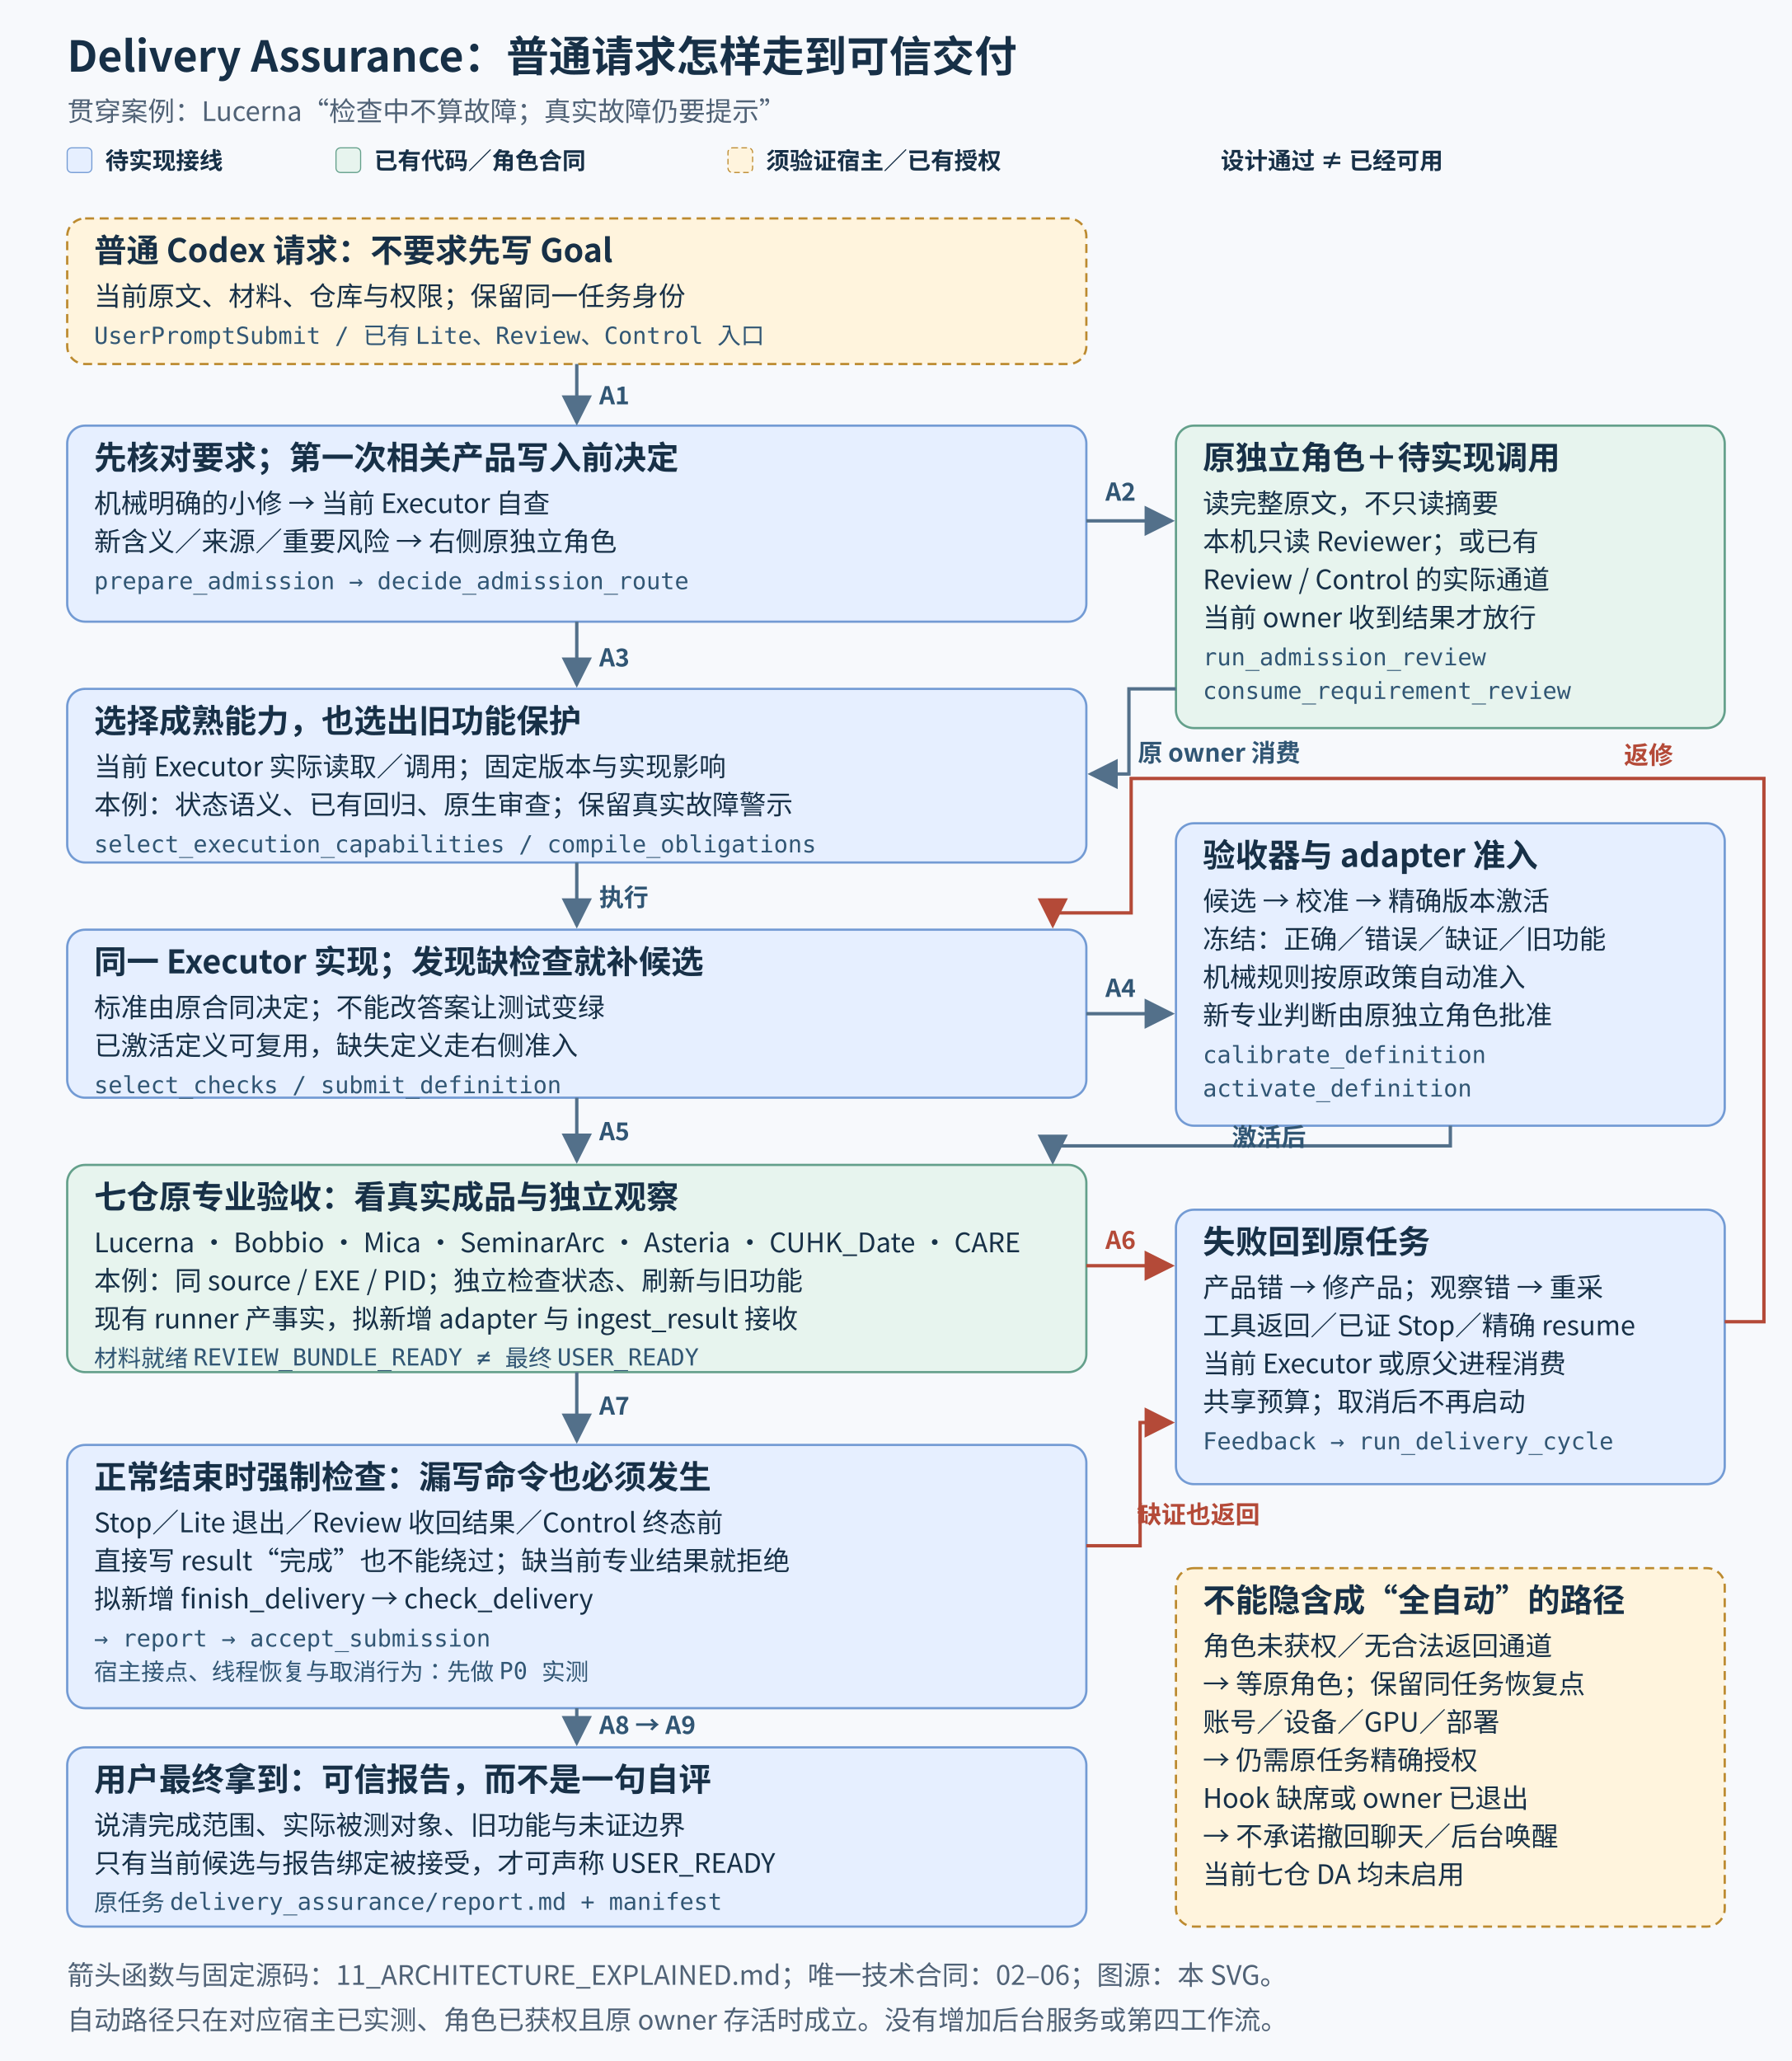
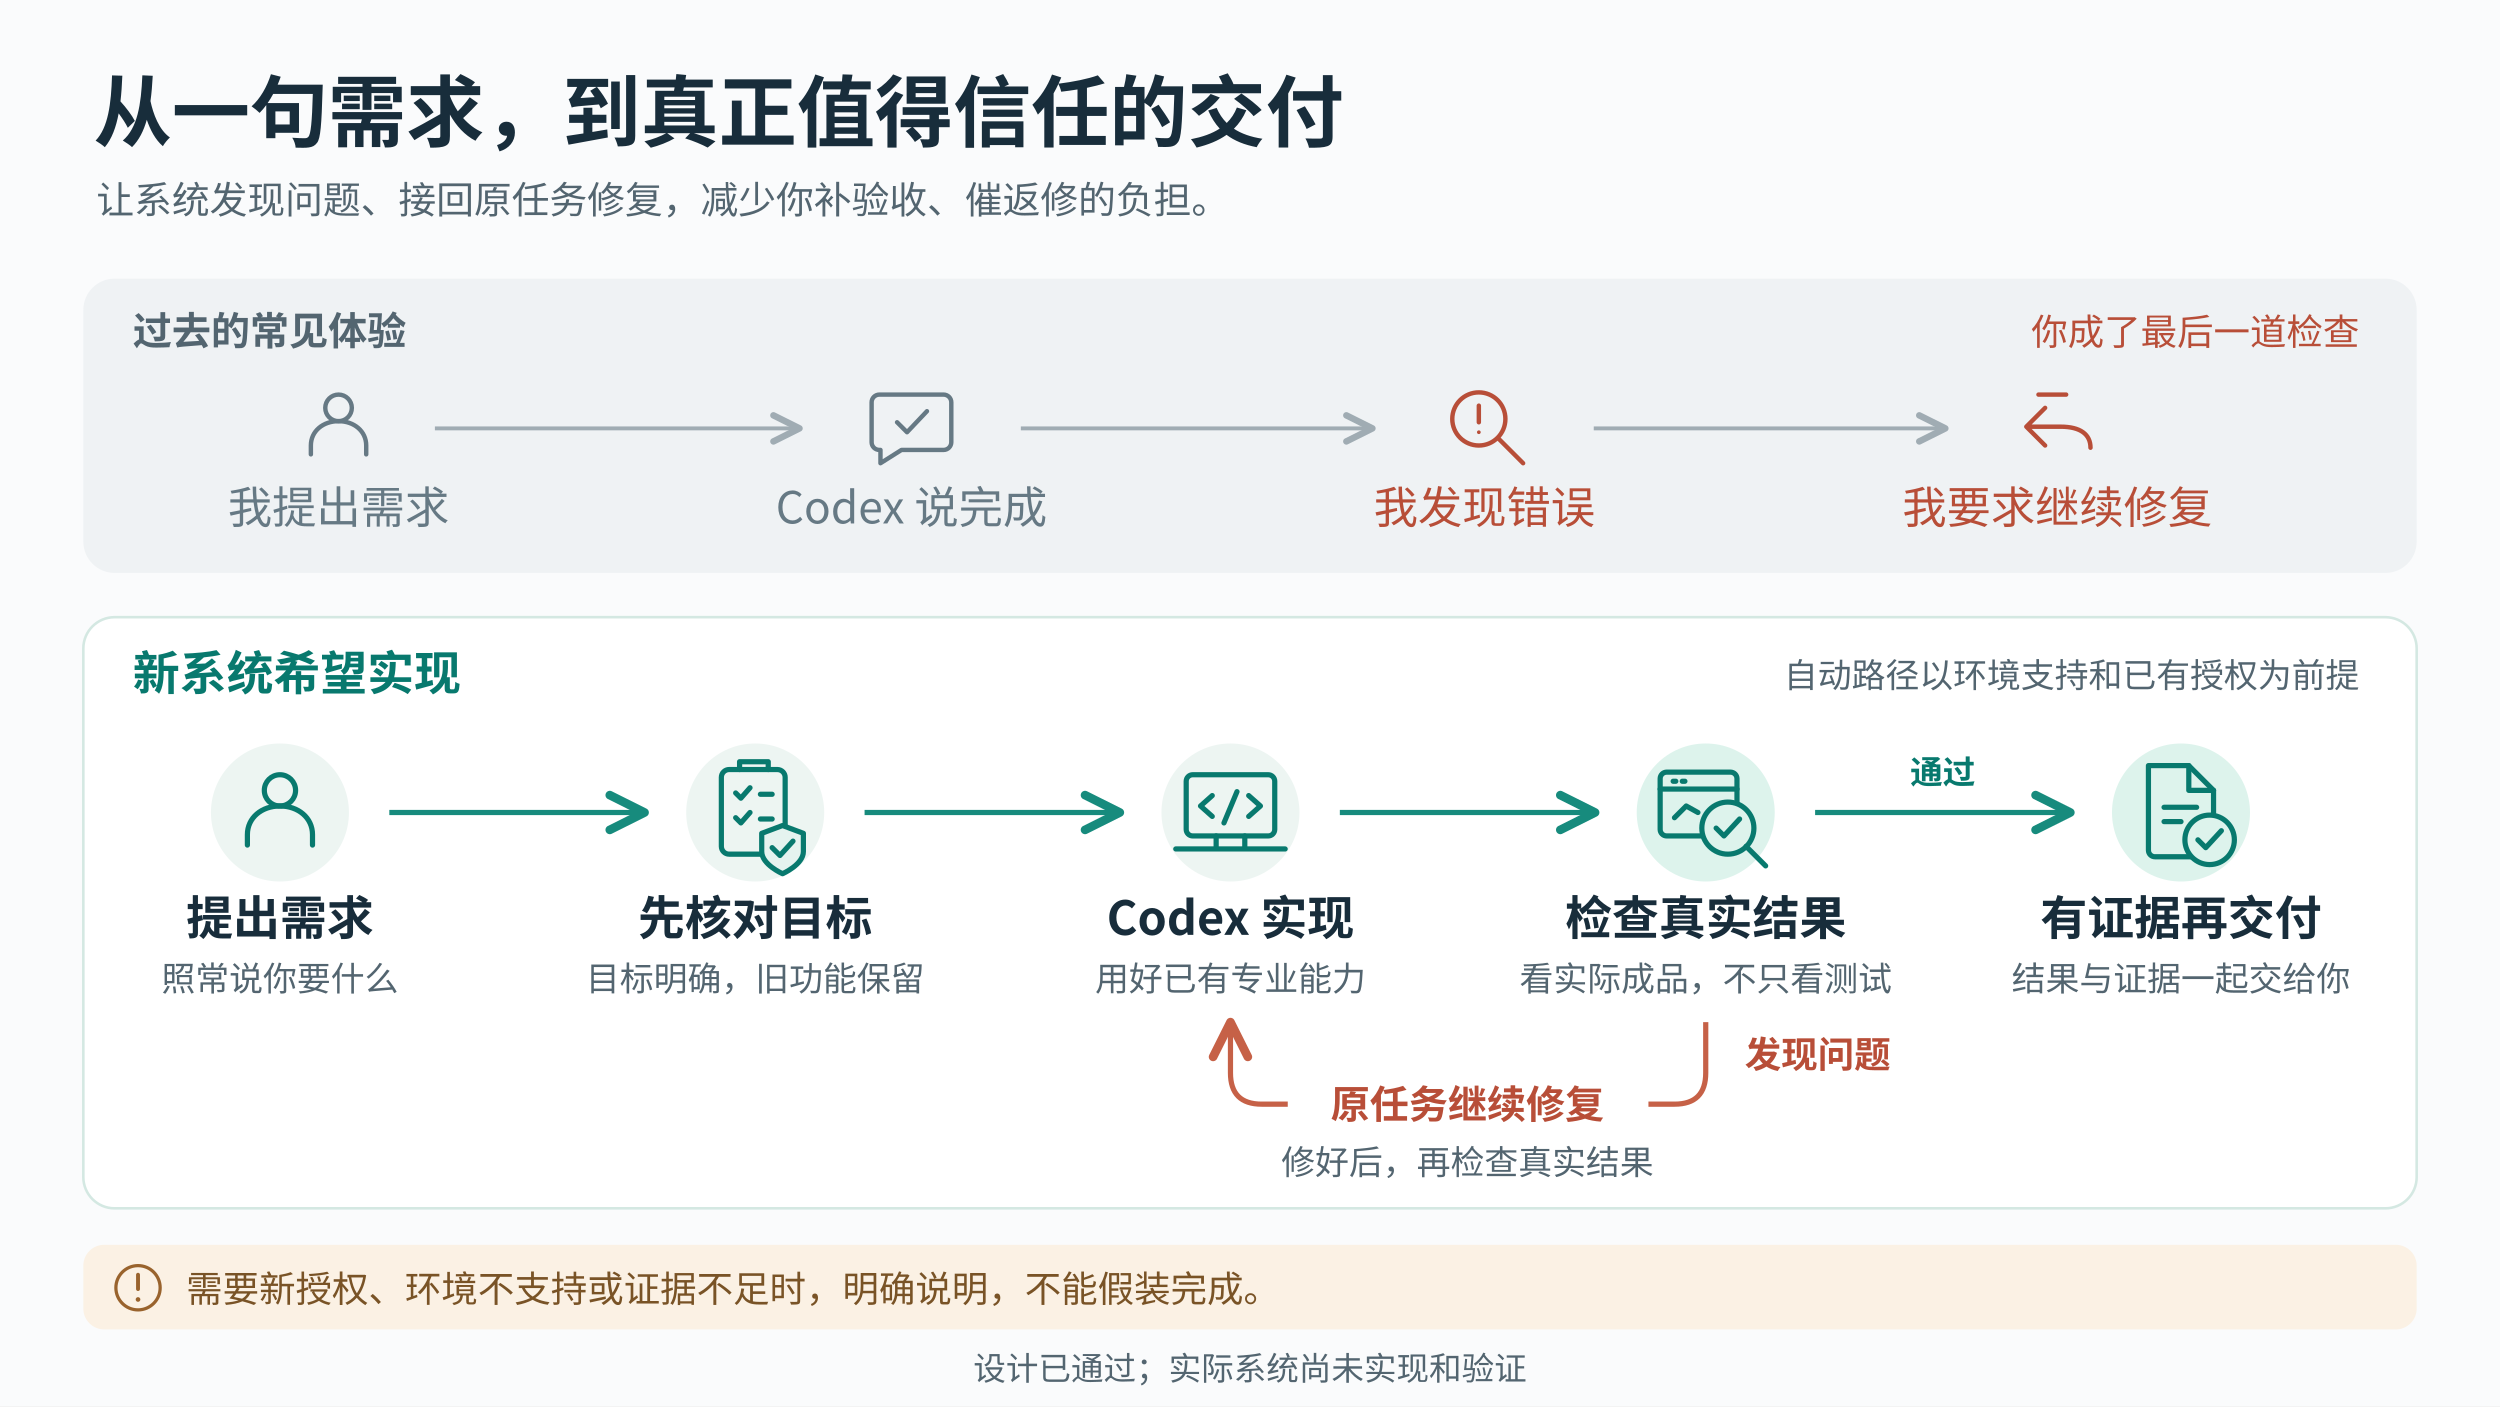
- <svg xmlns="http://www.w3.org/2000/svg" width="1600" height="1840" viewBox="0 0 1600 1840" role="img" aria-labelledby="title desc">
+ <svg xmlns="http://www.w3.org/2000/svg" width="1920" height="1080" viewBox="0 0 1920 1080" role="img" aria-labelledby="title desc">
  <defs>
-     <marker id="arrow" markerWidth="9" markerHeight="9" refX="8" refY="4.5" orient="auto">
-       <path d="M0 0 L9 4.5 L0 9 Z" fill="#53708a" />
+     <style>
+   text { font-family: 'Microsoft YaHei', 'Noto Sans CJK SC', sans-serif; }
+   .ink { fill: #182D3B; }
+   .muted { fill: #536570; }
+   .green { fill: #08796E; }
+   .red { fill: #B84E38; }
+   .icon { fill: none; stroke-width: 4; stroke-linecap: round; stroke-linejoin: round; }
+  </style>
+     <marker id="gray-arrow" viewBox="0 0 12 12" refX="10" refY="6" markerWidth="10" markerHeight="10" orient="auto">
+       <path d="M2 2 L10 6 L2 10" fill="none" stroke="#A0ACB3" stroke-width="2" stroke-linecap="round" stroke-linejoin="round" />
    </marker>
-     <marker id="red" markerWidth="9" markerHeight="9" refX="8" refY="4.5" orient="auto">
-       <path d="M0 0 L9 4.5 L0 9 Z" fill="#b44a38" />
+     <marker id="green-arrow" viewBox="0 0 12 12" refX="10" refY="6" markerWidth="10" markerHeight="10" orient="auto">
+       <path d="M2 2 L10 6 L2 10" fill="none" stroke="#178B7D" stroke-width="2" stroke-linecap="round" stroke-linejoin="round" />
+     </marker>
+     <marker id="red-arrow" viewBox="0 0 12 12" refX="10" refY="6" markerWidth="10" markerHeight="10" orient="auto">
+       <path d="M2 2 L10 6 L2 10" fill="none" stroke="#C66147" stroke-width="2" stroke-linecap="round" stroke-linejoin="round" />
    </marker>
  </defs>
-   <style>text{font-family:"Microsoft YaHei","Noto Sans CJK SC",sans-serif;fill:#173047}.title{font-size:38px;font-weight:700}.sub{font-size:24px;fill:#506276}.head{font-size:29px;font-weight:700}.body{font-size:24px}.code{font-family:Consolas,"Microsoft YaHei",monospace;font-size:21px;fill:#315674}.tag{font-size:21px;font-weight:700}.arrow{fill:none;stroke:#53708a;stroke-width:3;marker-end:url(#arrow)}.loop{fill:none;stroke:#b44a38;stroke-width:3;marker-end:url(#red)}.label{font-size:22px;font-weight:700;fill:#315674}</style>
-   <rect width="1600" height="1840" fill="#f7f9fc" />
-   <text x="60" y="64" class="title">Delivery Assurance：普通请求怎样走到可信交付</text>
-   <text x="60" y="108" class="sub">贯穿案例：Lucerna“检查中不算故障；真实故障仍要提示”</text>
-   <rect x="60" y="132" width="22" height="22" rx="4" fill="#e6efff" stroke="#739bd4" />
-   <text x="94" y="151" class="tag">待实现接线</text>
-   <rect x="300" y="132" width="22" height="22" rx="4" fill="#e7f4ee" stroke="#64a08b" />
-   <text x="334" y="151" class="tag">已有代码／角色合同</text>
-   <rect x="650" y="132" width="22" height="22" rx="4" fill="#fff4dd" stroke="#bc8a2f" stroke-dasharray="5 3" />
-   <text x="684" y="151" class="tag">须验证宿主／已有授权</text>
-   <text x="1090" y="151" class="tag" fill="#a35430">设计通过 ≠ 已经可用</text>
-   <rect x="60" y="195" width="910" height="130" rx="16" fill="#fff4dd" stroke="#bc8a2f" stroke-width="2" stroke-dasharray="8 5" />
-   <text x="84" y="234" class="head">普通 Codex 请求：不要求先写 Goal</text>
-   <text x="84" y="273" class="body">当前原文、材料、仓库与权限；保留同一任务身份</text>
-   <text x="84" y="307" class="code">UserPromptSubmit / 已有 Lite、Review、Control 入口</text>
-   <rect x="60" y="380" width="910" height="175" rx="16" fill="#e6efff" stroke="#739bd4" stroke-width="2" />
-   <text x="84" y="419" class="head">先核对要求；第一次相关产品写入前决定</text>
-   <text x="84" y="458" class="body">机械明确的小修 → 当前 Executor 自查</text>
-   <text x="84" y="492" class="body">新含义／来源／重要风险 → 右侧原独立角色</text>
-   <text x="84" y="526" class="code">prepare_admission → decide_admission_route</text>
-   <rect x="1050" y="380" width="490" height="270" rx="16" fill="#e7f4ee" stroke="#64a08b" stroke-width="2" />
-   <text x="1074" y="419" class="head">原独立角色＋待实现调用</text>
-   <text x="1074" y="458" class="body">读完整原文，不只读摘要</text>
-   <text x="1074" y="492" class="body">本机只读 Reviewer；或已有</text>
-   <text x="1074" y="526" class="body">Review / Control 的实际通道</text>
-   <text x="1074" y="560" class="body">当前 owner 收到结果才放行</text>
-   <text x="1074" y="594" class="code">run_admission_review</text>
-   <text x="1074" y="624" class="code">consume_requirement_review</text>
-   <rect x="60" y="615" width="910" height="155" rx="16" fill="#e6efff" stroke="#739bd4" stroke-width="2" />
-   <text x="84" y="654" class="head">选择成熟能力，也选出旧功能保护</text>
-   <text x="84" y="693" class="body">当前 Executor 实际读取／调用；固定版本与实现影响</text>
-   <text x="84" y="727" class="body">本例：状态语义、已有回归、原生审查；保留真实故障警示</text>
-   <text x="84" y="761" class="code">select_execution_capabilities / compile_obligations</text>
-   <rect x="60" y="830" width="910" height="150" rx="16" fill="#e6efff" stroke="#739bd4" stroke-width="2" />
-   <text x="84" y="869" class="head">同一 Executor 实现；发现缺检查就补候选</text>
-   <text x="84" y="908" class="body">标准由原合同决定；不能改答案让测试变绿</text>
-   <text x="84" y="942" class="body">已激活定义可复用，缺失定义走右侧准入</text>
-   <text x="84" y="976" class="code">select_checks / submit_definition</text>
-   <rect x="1050" y="735" width="490" height="270" rx="16" fill="#e6efff" stroke="#739bd4" stroke-width="2" />
-   <text x="1074" y="774" class="head">验收器与 adapter 准入</text>
-   <text x="1074" y="813" class="body">候选 → 校准 → 精确版本激活</text>
-   <text x="1074" y="847" class="body">冻结：正确／错误／缺证／旧功能</text>
-   <text x="1074" y="881" class="body">机械规则按原政策自动准入</text>
-   <text x="1074" y="915" class="body">新专业判断由原独立角色批准</text>
-   <text x="1074" y="949" class="code">calibrate_definition</text>
-   <text x="1074" y="979" class="code">activate_definition</text>
-   <rect x="60" y="1040" width="910" height="185" rx="16" fill="#e7f4ee" stroke="#64a08b" stroke-width="2" />
-   <text x="84" y="1079" class="head">七仓原专业验收：看真实成品与独立观察</text>
-   <text x="84" y="1118" class="body">Lucerna · Bobbio · Mica · SeminarArc · Asteria · CUHK_Date · CARE</text>
-   <text x="84" y="1152" class="body">本例：同 source / EXE / PID；独立检查状态、刷新与旧功能</text>
-   <text x="84" y="1186" class="body">现有 runner 产事实，拟新增 adapter 与 ingest_result 接收</text>
-   <text x="84" y="1220" class="code">材料就绪 REVIEW_BUNDLE_READY ≠ 最终 USER_READY</text>
-   <rect x="1050" y="1080" width="490" height="245" rx="16" fill="#e6efff" stroke="#739bd4" stroke-width="2" />
-   <text x="1074" y="1119" class="head">失败回到原任务</text>
-   <text x="1074" y="1158" class="body">产品错 → 修产品；观察错 → 重采</text>
-   <text x="1074" y="1192" class="body">工具返回／已证 Stop／精确 resume</text>
-   <text x="1074" y="1226" class="body">当前 Executor 或原父进程消费</text>
-   <text x="1074" y="1260" class="body">共享预算；取消后不再启动</text>
-   <text x="1074" y="1294" class="code">Feedback → run_delivery_cycle</text>
-   <rect x="60" y="1290" width="910" height="235" rx="16" fill="#e6efff" stroke="#739bd4" stroke-width="2" />
-   <text x="84" y="1329" class="head">正常结束时强制检查：漏写命令也必须发生</text>
-   <text x="84" y="1368" class="body">Stop／Lite 退出／Review 收回结果／Control 终态前</text>
-   <text x="84" y="1402" class="body">直接写 result“完成”也不能绕过；缺当前专业结果就拒绝</text>
-   <text x="84" y="1436" class="body">拟新增 finish_delivery → check_delivery</text>
-   <text x="84" y="1470" class="code">→ report → accept_submission</text>
-   <text x="84" y="1500" class="code">宿主接点、线程恢复与取消行为：先做 P0 实测</text>
-   <rect x="60" y="1560" width="910" height="160" rx="16" fill="#e6efff" stroke="#739bd4" stroke-width="2" />
-   <text x="84" y="1599" class="head">用户最终拿到：可信报告，而不是一句自评</text>
-   <text x="84" y="1638" class="body">说清完成范围、实际被测对象、旧功能与未证边界</text>
-   <text x="84" y="1672" class="body">只有当前候选与报告绑定被接受，才可声称 USER_READY</text>
-   <text x="84" y="1706" class="code">原任务 delivery_assurance/report.md + manifest</text>
-   <rect x="1050" y="1400" width="490" height="320" rx="16" fill="#fff4dd" stroke="#bc8a2f" stroke-width="2" stroke-dasharray="8 5" />
-   <text x="1074" y="1439" class="head">不能隐含成“全自动”的路径</text>
-   <text x="1074" y="1478" class="body">角色未获权／无合法返回通道</text>
-   <text x="1074" y="1512" class="body">→ 等原角色；保留同任务恢复点</text>
-   <text x="1074" y="1546" class="body">账号／设备／GPU／部署</text>
-   <text x="1074" y="1580" class="body">→ 仍需原任务精确授权</text>
-   <text x="1074" y="1614" class="body">Hook 缺席或 owner 已退出</text>
-   <text x="1074" y="1648" class="body">→ 不承诺撤回聊天／后台唤醒</text>
-   <text x="1074" y="1682" class="body">当前七仓 DA 均未启用</text>
-   <path d="M515 325 V377" class="arrow" />
-   <text x="535" y="361" class="label">A1</text>
-   <path d="M970 465 H1046" class="arrow" />
-   <text x="987" y="447" class="label">A2</text>
-   <path d="M1050 615 H1008 V691 H974" class="arrow" />
-   <text x="1016" y="680" class="label">原 owner 消费</text>
-   <path d="M515 555 V611" class="arrow" />
-   <text x="535" y="595" class="label">A3</text>
-   <path d="M515 770 V826" class="arrow" />
-   <text x="535" y="809" class="label">执行</text>
-   <path d="M970 905 H1046" class="arrow" />
-   <text x="987" y="890" class="label">A4</text>
-   <path d="M1295 1005 V1023 H940 V1037" class="arrow" />
-   <text x="1100" y="1023" class="label">激活后</text>
-   <path d="M515 980 V1036" class="arrow" />
-   <text x="535" y="1018" class="label">A5</text>
-   <path d="M970 1130 H1046" class="loop" />
-   <text x="987" y="1115" class="label" style="fill:#b44a38">A6</text>
-   <path d="M1540 1180 H1575 V695 H1010 V815 H940 V826" class="loop" />
-   <text x="1450" y="682" class="label" style="fill:#b44a38">返修</text>
-   <path d="M515 1225 V1286" class="arrow" />
-   <text x="535" y="1263" class="label">A7</text>
-   <path d="M970 1380 H1018 V1270 H1046" class="loop" />
-   <text x="1015" y="1360" class="label" style="fill:#b44a38">缺证也返回</text>
-   <path d="M515 1525 V1556" class="arrow" />
-   <text x="535" y="1548" class="label">A8 → A9</text>
-   <text x="60" y="1772" class="sub">箭头函数与固定源码：11_ARCHITECTURE_EXPLAINED.md；唯一技术合同：02–06；图源：本 SVG。</text>
-   <text x="60" y="1812" class="sub">自动路径只在对应宿主已实测、角色已获权且原 owner 存活时成立。没有增加后台服务或第四工作流。</text>
+   <rect width="1920" height="1080" fill="#FAFBFC" />
+   <text x="72" y="108" font-size="60" font-weight="700" fill="#182D3B" text-anchor="start">从一句需求，到真正值得信任的交付</text>
+   <text x="74" y="164" font-size="29" font-weight="400" fill="#536570" text-anchor="start">让系统发现问题、接回原任务修复，减少你补验收、催返修的负担。</text>
+   <rect x="64" y="214" width="1792" height="226" rx="24" fill="#EFF2F4" />
+   <text x="102" y="265" font-size="30" font-weight="600" fill="#536570" text-anchor="start">过去的常见体验</text>
+   <text x="1812" y="265" font-size="28" font-weight="500" fill="#B84E38" text-anchor="end">你成了最后一道检查</text>
+   <g transform="translate(260 326) scale(0.85)" class="icon" stroke="#667984" color="#667984">
+     <circle cx="0" cy="-15" r="12" />
+     <path d="M-25 27v-8c0-13 11-22 25-22s25 9 25 22v8" />
+   </g>
+   <text x="260" y="402" font-size="34" font-weight="500" fill="#667984" text-anchor="middle">我提出需求</text>
+   <g transform="translate(700 326) scale(0.85)" class="icon" stroke="#667984" color="#667984">
+     <path d="M-29-27h58a7 7 0 0 1 7 7v36a7 7 0 0 1-7 7H-9l-19 12V23h-1a7 7 0 0 1-7-7v-36a7 7 0 0 1 7-7Z" />
+     <path d="m-13-2 9 9 18-19" />
+   </g>
+   <text x="700" y="402" font-size="34" font-weight="500" fill="#667984" text-anchor="middle">Codex 说完成</text>
+   <g transform="translate(1140 326) scale(0.85)" class="icon" stroke="#B84E38" color="#B84E38">
+     <circle cx="-5" cy="-5" r="24" />
+     <path d="m13 13 22 22 M-5-17v15" />
+     <circle cx="-5" cy="7" r="1.7" fill="currentColor" stroke="none" />
+   </g>
+   <text x="1140" y="402" font-size="34" font-weight="500" fill="#B84E38" text-anchor="middle">我发现错误</text>
+   <g transform="translate(1580 326) scale(0.85)" class="icon" stroke="#B84E38" color="#B84E38">
+     <path d="M-28 2h31c18 0 27 7 27 19 M-28 2l17-17 M-28 2l17 17" />
+     <path d="M-17-27h25" />
+   </g>
+   <text x="1580" y="402" font-size="34" font-weight="500" fill="#B84E38" text-anchor="middle">我要求继续修复</text>
+   <path d="M334 329H614" stroke="#A0ACB3" stroke-width="3" fill="none" marker-end="url(#gray-arrow)" />
+   <path d="M784 329H1054" stroke="#A0ACB3" stroke-width="3" fill="none" marker-end="url(#gray-arrow)" />
+   <path d="M1224 329H1494" stroke="#A0ACB3" stroke-width="3" fill="none" marker-end="url(#gray-arrow)" />
+   <rect x="64" y="474" width="1792" height="454" rx="24" fill="#FFFFFF" stroke="#D4E8E2" stroke-width="2" />
+   <text x="102" y="530" font-size="36" font-weight="700" fill="#08796E" text-anchor="start">新系统希望实现</text>
+   <text x="1812" y="528" font-size="26" font-weight="400" fill="#536570" text-anchor="end">自动路径以环境支持和已有授权为前提</text>
+   <circle cx="215" cy="624" r="53" fill="#EDF5F2" />
+   <g transform="translate(215 622) scale(1)" class="icon" stroke="#08796E" color="#08796E">
+     <circle cx="0" cy="-15" r="12" />
+     <path d="M-25 27v-8c0-13 11-22 25-22s25 9 25 22v8" />
+   </g>
+   <text x="215" y="718" font-size="36" font-weight="700" fill="#182D3B" text-anchor="middle">提出需求</text>
+   <text x="215" y="761" font-size="26" font-weight="400" fill="#536570" text-anchor="middle">照常说你要什么</text>
+   <circle cx="580" cy="624" r="53" fill="#EDF5F2" />
+   <g transform="translate(580 622) scale(1)" class="icon" stroke="#08796E" color="#08796E">
+     <rect x="-26" y="-31" width="49" height="65" rx="6" />
+     <path d="M-12-31v-6H10v6 M-15-13l4 4 7-8 M4-12h9 M-15 6l4 4 7-8 M4 7h9" />
+     <path d="m21 12 16 6v14c0 10-16 17-16 17S5 42 5 32V18Z" fill="#E5F3EF" />
+     <path d="m13 29 6 6 10-11" />
+   </g>
+   <text x="580" y="718" font-size="36" font-weight="700" fill="#182D3B" text-anchor="middle">先核对目标</text>
+   <text x="580" y="761" font-size="26" font-weight="400" fill="#536570" text-anchor="middle">目标明确，旧功能保留</text>
+   <circle cx="945" cy="624" r="53" fill="#EDF5F2" />
+   <g transform="translate(945 622) scale(1)" class="icon" stroke="#08796E" color="#08796E">
+     <rect x="-34" y="-27" width="68" height="47" rx="5" />
+     <path d="M-42 30h84 M-11 20v10 M11 20v10" />
+     <path d="m-14-11-9 8 9 8 M14-11l9 8-9 8 M5-14-5 10" />
+   </g>
+   <text x="945" y="718" font-size="36" font-weight="700" fill="#182D3B" text-anchor="middle">Codex 实现</text>
+   <text x="945" y="761" font-size="26" font-weight="400" fill="#536570" text-anchor="middle">用好已有专业能力</text>
+   <circle cx="1310" cy="624" r="53" fill="#DDF3EC" />
+   <g transform="translate(1310 622) scale(1)" class="icon" stroke="#08796E" color="#08796E">
+     <rect x="-35" y="-29" width="59" height="49" rx="5" />
+     <path d="M-35-16h59 M-25-22h2 M-18-22h2 M-24 6l9-9 9 5" />
+     <circle cx="17" cy="14" r="20" fill="#DDF3EC" />
+     <path d="m31 28 15 15 M8 14l6 6 12-13" />
+   </g>
+   <text x="1310" y="718" font-size="36" font-weight="700" fill="#182D3B" text-anchor="middle">检查真实结果</text>
+   <text x="1310" y="761" font-size="26" font-weight="400" fill="#536570" text-anchor="middle">看实际成品，不只看测试</text>
+   <circle cx="1675" cy="624" r="53" fill="#DDF3EC" />
+   <g transform="translate(1675 622) scale(1)" class="icon" stroke="#08796E" color="#08796E">
+     <path d="M-25-34h31l19 19v46a5 5 0 0 1-5 5h-40a5 5 0 0 1-5-5Z" />
+     <path d="M6-34v19h19 M-13-2h25 M-13 9H0" />
+     <circle cx="22" cy="23" r="19" fill="#DDF3EC" />
+     <path d="m13 23 6 6 12-13" />
+   </g>
+   <text x="1675" y="718" font-size="36" font-weight="700" fill="#182D3B" text-anchor="middle">有证据再交付</text>
+   <text x="1675" y="761" font-size="26" font-weight="400" fill="#536570" text-anchor="middle">结果与证据一起交给你</text>
+   <path d="M299 624H495" stroke="#178B7D" stroke-width="4" fill="none" marker-end="url(#green-arrow)" />
+   <path d="M664 624H860" stroke="#178B7D" stroke-width="4" fill="none" marker-end="url(#green-arrow)" />
+   <path d="M1029 624H1225" stroke="#178B7D" stroke-width="4" fill="none" marker-end="url(#green-arrow)" />
+   <path d="M1394 624H1590" stroke="#178B7D" stroke-width="4" fill="none" marker-end="url(#green-arrow)" />
+   <text x="1492" y="602" font-size="25" font-weight="600" fill="#08796E" text-anchor="middle">通过</text>
+   <path d="M1310 785V824Q1310 848 1286 848H969Q945 848 945 824V785" stroke="#C66147" stroke-width="4" fill="none" marker-end="url(#red-arrow)" />
+   <text x="1340" y="820" font-size="28" font-weight="600" fill="#B84E38" text-anchor="start">发现问题</text>
+   <rect x="989" y="825" width="277" height="44" rx="10" fill="#FFFFFF" />
+   <text x="1127" y="859" font-size="30" font-weight="700" fill="#B84E38" text-anchor="middle">原任务继续修复</text>
+   <text x="1127" y="902" font-size="26" font-weight="400" fill="#536570" text-anchor="middle">修好后，再检查真实结果</text>
+   <rect x="64" y="956" width="1792" height="65" rx="16" fill="#FBF1E4" />
+   <circle cx="106" cy="989" r="17" fill="none" stroke="#99632D" stroke-width="2.5" />
+   <path d="M106 979v11" stroke="#99632D" stroke-width="3" stroke-linecap="round" />
+   <circle cx="106" cy="998" r="1.8" fill="#99632D" />
+   <text x="143" y="1000" font-size="28" font-weight="400" fill="#795326" text-anchor="start">需要新授权、环境不支持或证据不足时，明确说明，不能假装完成。</text>
+   <text x="960" y="1060" font-size="25" font-weight="500" fill="#536570" text-anchor="middle">设计已通过；实际系统尚未实现和验证</text>
</svg>
